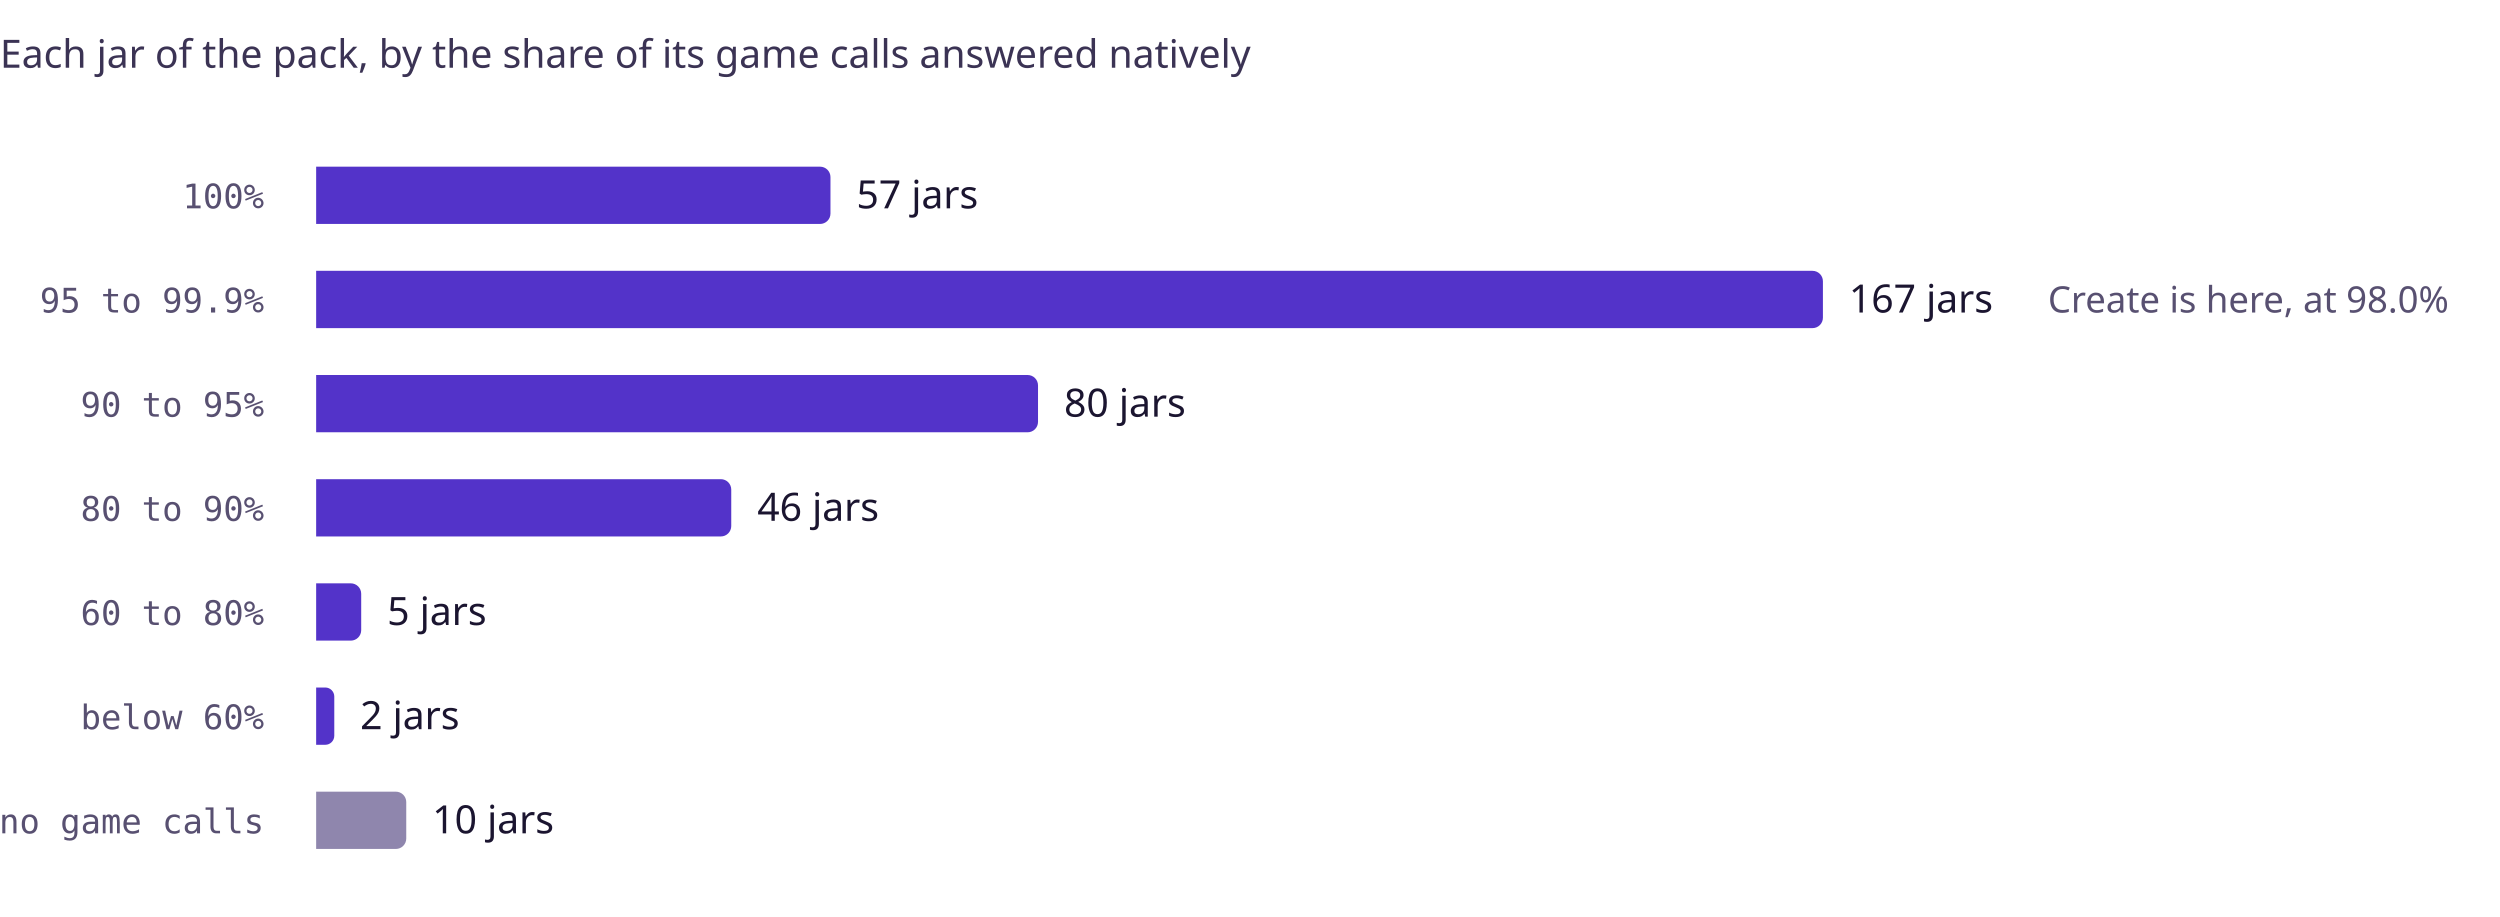
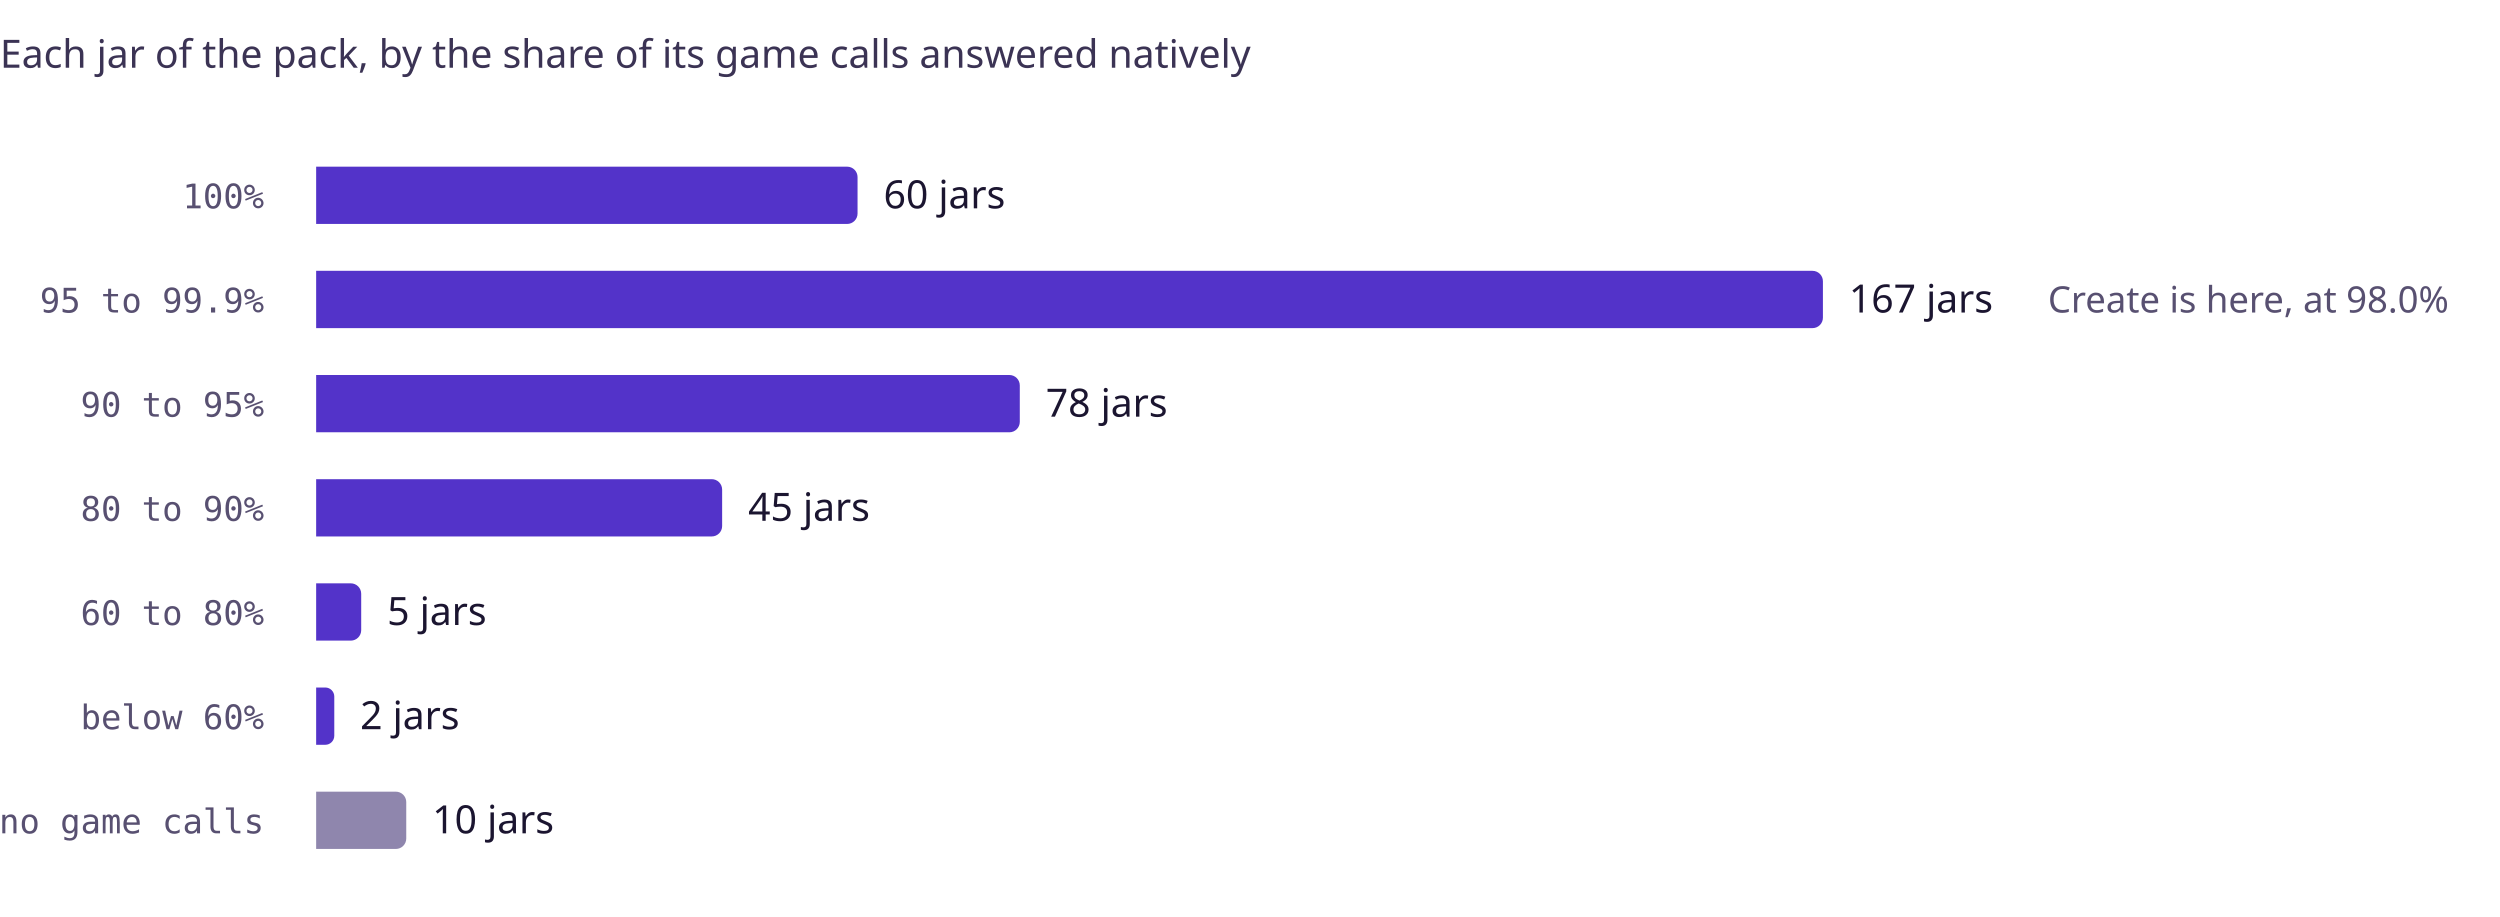
<svg xmlns="http://www.w3.org/2000/svg" viewBox="0 0 960 352" width="960" height="352" role="img" aria-labelledby="t d">
  <text x="0.0" y="26.0" font-family="'HZ Geist', sans-serif" font-weight="400" font-size="15" fill="#3b3354">Each jar of the pack, by the share of its game calls answered natively</text>
  <text x="101.4" y="80.0" font-family="'HZ Geist Mono', ui-monospace, monospace" font-weight="400" font-size="13" fill="#585071" text-anchor="end">100%</text>
-   <path d="M121.4 64h193.5a4 4 0 0 1 4 4v14a4 4 0 0 1 -4 4h-193.5Z" fill="#5333c9" />
-   <text x="328.9" y="80.0" font-family="'HZ Geist Medium', sans-serif" font-weight="500" font-size="15" fill="#1b1530">57 jars</text>
+   <path d="M121.4 64h203.9a4 4 0 0 1 4 4v14a4 4 0 0 1 -4 4h-203.9Z" fill="#5333c9" />
+   <text x="339.3" y="80.0" font-family="'HZ Geist Medium', sans-serif" font-weight="500" font-size="15" fill="#1b1530">60 jars</text>
  <text x="101.4" y="120.0" font-family="'HZ Geist Mono', ui-monospace, monospace" font-weight="400" font-size="13" fill="#585071" text-anchor="end">95 to 99.9%</text>
  <path d="M121.4 104h574.6a4 4 0 0 1 4 4v14a4 4 0 0 1 -4 4h-574.6Z" fill="#5333c9" />
  <text x="710.0" y="120.0" font-family="'HZ Geist Medium', sans-serif" font-weight="500" font-size="15" fill="#1b1530">167 jars</text>
  <text x="786.4" y="120.0" font-family="'HZ Geist', sans-serif" font-weight="400" font-size="14" fill="#585071">Create is here, at 98.0%</text>
  <text x="101.4" y="160.0" font-family="'HZ Geist Mono', ui-monospace, monospace" font-weight="400" font-size="13" fill="#585071" text-anchor="end">90 to 95%</text>
-   <path d="M121.4 144h273.2a4 4 0 0 1 4 4v14a4 4 0 0 1 -4 4h-273.2Z" fill="#5333c9" />
-   <text x="408.6" y="160.0" font-family="'HZ Geist Medium', sans-serif" font-weight="500" font-size="15" fill="#1b1530">80 jars</text>
+   <path d="M121.4 144h266.2a4 4 0 0 1 4 4v14a4 4 0 0 1 -4 4h-266.2Z" fill="#5333c9" />
+   <text x="401.6" y="160.0" font-family="'HZ Geist Medium', sans-serif" font-weight="500" font-size="15" fill="#1b1530">78 jars</text>
  <text x="101.4" y="200.0" font-family="'HZ Geist Mono', ui-monospace, monospace" font-weight="400" font-size="13" fill="#585071" text-anchor="end">80 to 90%</text>
-   <path d="M121.4 184h155.4a4 4 0 0 1 4 4v14a4 4 0 0 1 -4 4h-155.4Z" fill="#5333c9" />
-   <text x="290.8" y="200.0" font-family="'HZ Geist Medium', sans-serif" font-weight="500" font-size="15" fill="#1b1530">46 jars</text>
+   <path d="M121.4 184h151.9a4 4 0 0 1 4 4v14a4 4 0 0 1 -4 4h-151.9Z" fill="#5333c9" />
+   <text x="287.3" y="200.0" font-family="'HZ Geist Medium', sans-serif" font-weight="500" font-size="15" fill="#1b1530">45 jars</text>
  <text x="101.4" y="240.0" font-family="'HZ Geist Mono', ui-monospace, monospace" font-weight="400" font-size="13" fill="#585071" text-anchor="end">60 to 80%</text>
  <path d="M121.4 224h13.3a4 4 0 0 1 4 4v14a4 4 0 0 1 -4 4h-13.3Z" fill="#5333c9" />
  <text x="148.7" y="240.0" font-family="'HZ Geist Medium', sans-serif" font-weight="500" font-size="15" fill="#1b1530">5 jars</text>
  <text x="101.4" y="280.0" font-family="'HZ Geist Mono', ui-monospace, monospace" font-weight="400" font-size="13" fill="#585071" text-anchor="end">below 60%</text>
  <path d="M121.4 264h3.5a3.465 3.465 0 0 1 3.465 3.465v15.071a3.465 3.465 0 0 1 -3.465 3.465h-3.5Z" fill="#5333c9" />
  <text x="138.3" y="280.0" font-family="'HZ Geist Medium', sans-serif" font-weight="500" font-size="15" fill="#1b1530">2 jars</text>
  <text x="101.4" y="320.0" font-family="'HZ Geist Mono', ui-monospace, monospace" font-weight="400" font-size="13" fill="#585071" text-anchor="end">no game calls</text>
  <path d="M121.4 304h30.6a4 4 0 0 1 4 4v14a4 4 0 0 1 -4 4h-30.6Z" fill="#8f86ad" />
  <text x="166.0" y="320.0" font-family="'HZ Geist Medium', sans-serif" font-weight="500" font-size="15" fill="#1b1530">10 jars</text>
</svg>
